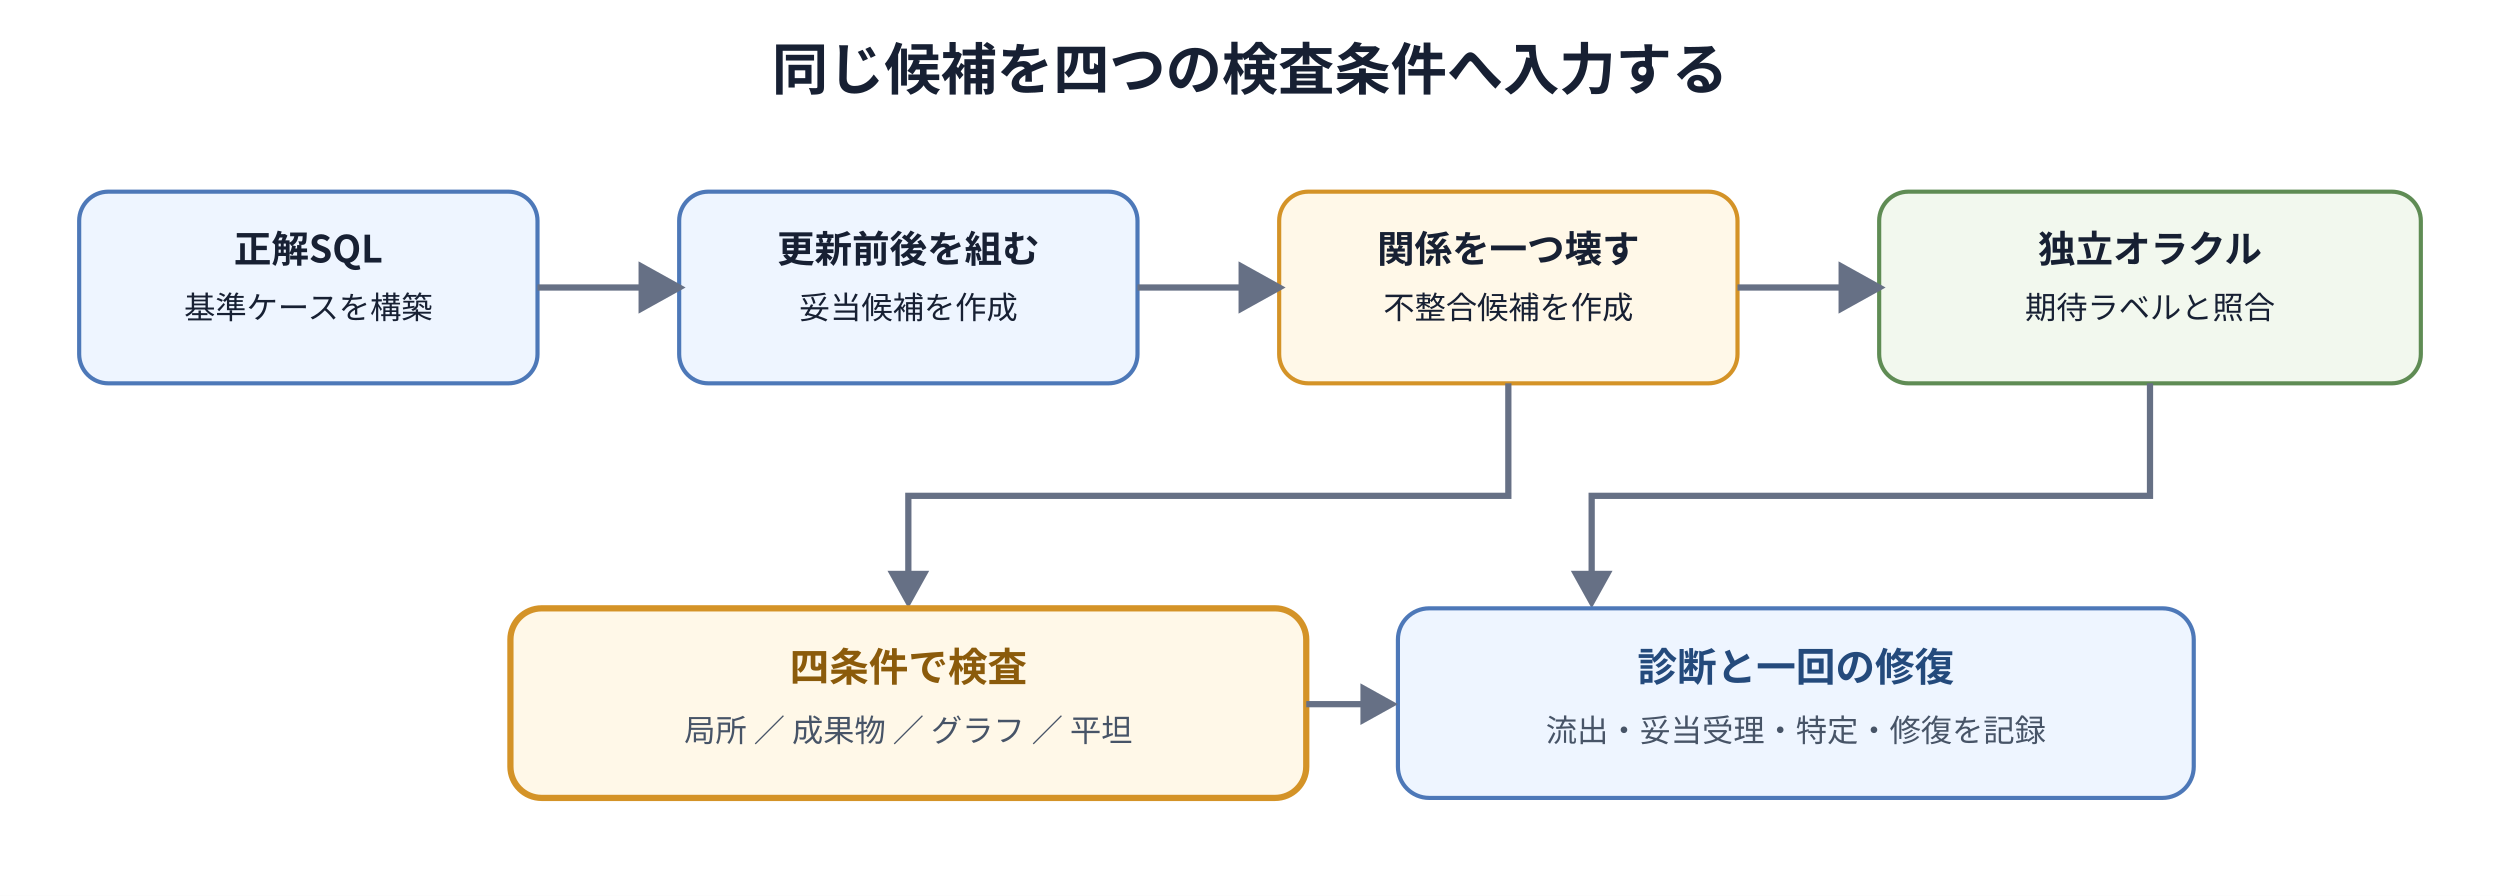
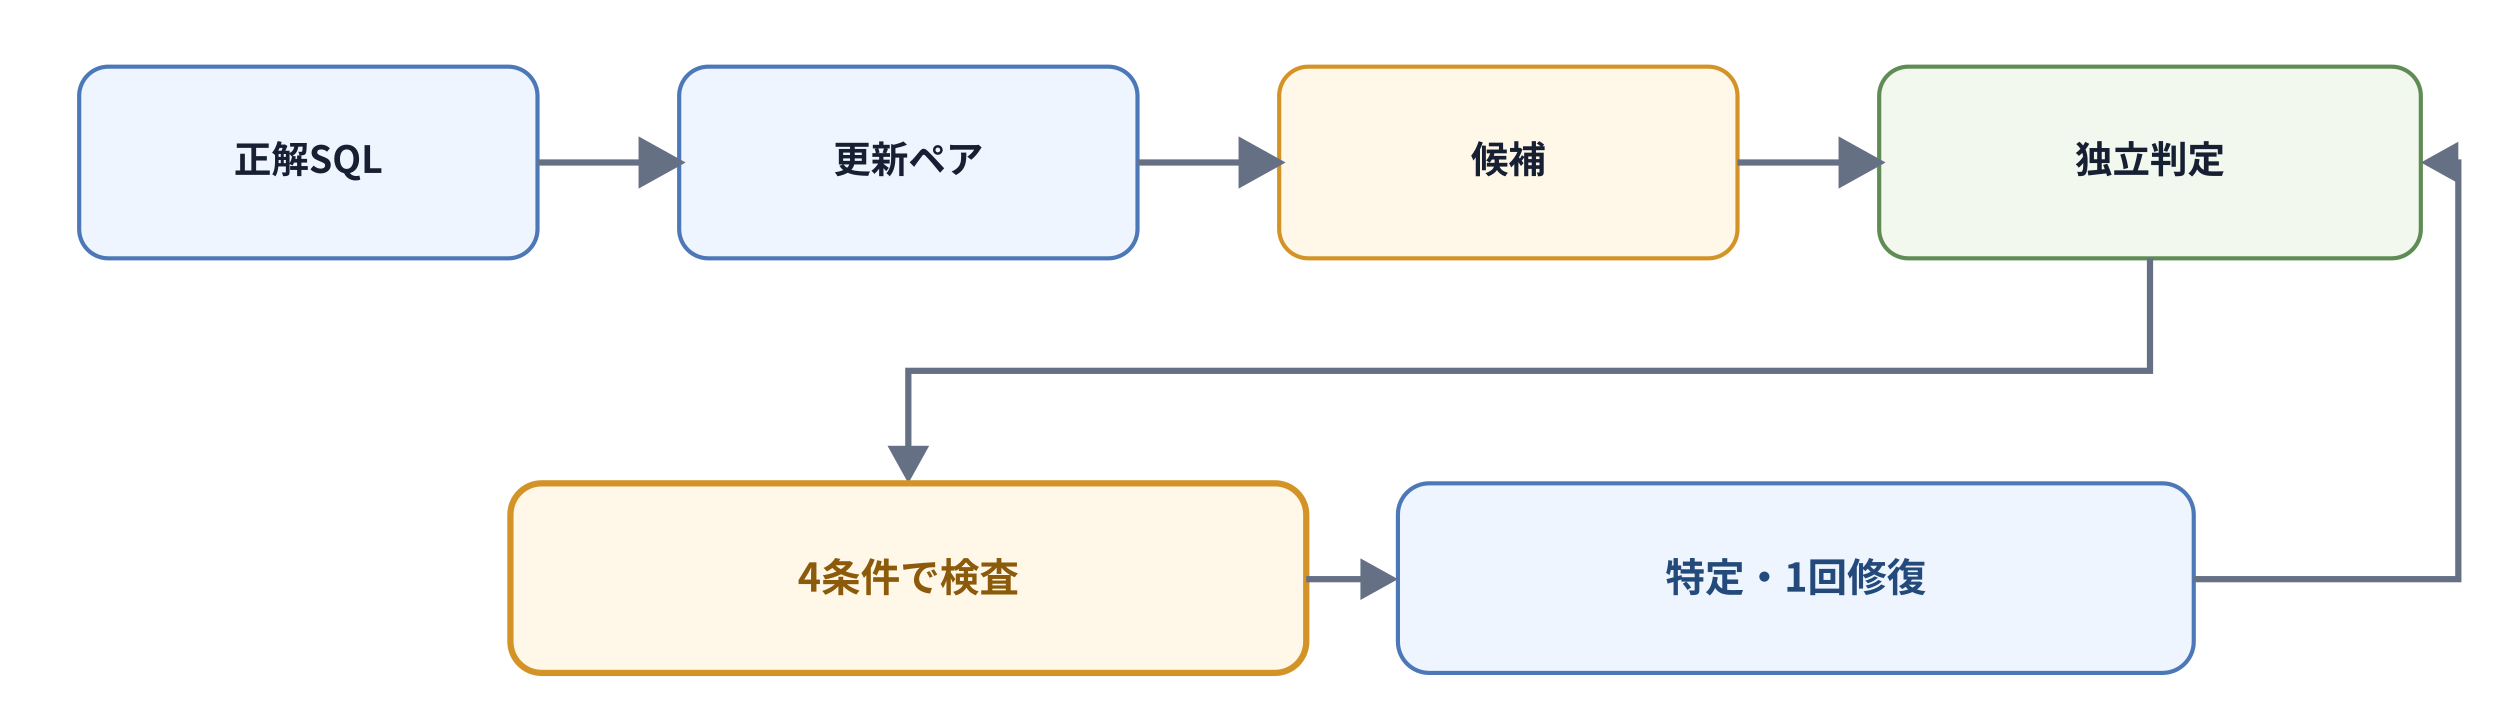
- <svg xmlns="http://www.w3.org/2000/svg" viewBox="0 0 1200 430" role="img" aria-labelledby="title description">
+ <svg xmlns="http://www.w3.org/2000/svg" viewBox="0 60 1200 340" role="img" aria-labelledby="title description">
  <rect width="1200" height="430" fill="#ffffff" />
-   <text x="600" y="43" text-anchor="middle" font-family="Noto Sans CJK JP, Hiragino Sans, sans-serif" font-size="27" font-weight="700" fill="#172033">同じ候補を四つの検査条件へ入力する</text>
  <g font-family="Noto Sans CJK JP, Hiragino Sans, sans-serif" text-anchor="middle" fill="#172033">
    <rect x="38" y="92" width="220" height="92" rx="14" fill="#eef5ff" stroke="#4d78b8" stroke-width="2" />
-     <text x="148" y="126" font-size="18" font-weight="700">正解SQL</text>
-     <text x="148" y="153" font-size="15">基準ケースを構築</text>
+     <text x="148" y="143" font-size="18" font-weight="700">正解SQL</text>
    <rect x="326" y="92" width="220" height="92" rx="14" fill="#eef5ff" stroke="#4d78b8" stroke-width="2" />
-     <text x="436" y="126" font-size="18" font-weight="700">更新前後を組む</text>
-     <text x="436" y="153" font-size="15">妥当候補を作成</text>
+     <text x="436" y="143" font-size="18" font-weight="700">更新ペア</text>
    <rect x="614" y="92" width="220" height="92" rx="14" fill="#fff8e8" stroke="#d49327" stroke-width="2" />
-     <text x="724" y="126" font-size="18" font-weight="700">関係を一つ壊す</text>
-     <text x="724" y="153" font-size="15">不整合候補を作成</text>
+     <text x="724" y="143" font-size="18" font-weight="700">候補</text>
    <rect x="902" y="92" width="260" height="92" rx="14" fill="#f2f8ee" stroke="#5f8c54" stroke-width="2" />
-     <text x="1032" y="126" font-size="18" font-weight="700">独立オラクル</text>
-     <text x="1032" y="153" font-size="15">期待ラベルと照合</text>
+     <text x="1032" y="143" font-size="18" font-weight="700">独立判定</text>
  </g>
  <g stroke="#667085" stroke-width="3" fill="#667085">
    <line x1="258" y1="138" x2="310" y2="138" />
    <polygon points="326,138 308,128 308,148" />
    <line x1="546" y1="138" x2="598" y2="138" />
    <polygon points="614,138 596,128 596,148" />
    <line x1="834" y1="138" x2="886" y2="138" />
    <polygon points="902,138 884,128 884,148" />
  </g>
-   <path d="M724 184 V238 H436 V276" fill="none" stroke="#667085" stroke-width="3" />
+   <path d="M1032 184 V238 H436 V276" fill="none" stroke="#667085" stroke-width="3" />
  <polygon points="436,292 426,274 446,274" fill="#667085" />
-   <path d="M1032 184 V238 H764 V276" fill="none" stroke="#667085" stroke-width="3" />
-   <polygon points="764,292 754,274 774,274" fill="#667085" />
  <rect x="245" y="292" width="382" height="91" rx="15" fill="#fff8e8" stroke="#d49327" stroke-width="3" />
-   <text x="436" y="327" text-anchor="middle" font-family="Noto Sans CJK JP, Hiragino Sans, sans-serif" font-size="19" font-weight="700" fill="#8b5b0b">四条件で検査</text>
-   <text x="436" y="356" text-anchor="middle" font-family="Noto Sans CJK JP, Hiragino Sans, sans-serif" font-size="15" fill="#475467">局所 ／ 成果物 ／ グラフ ／ 平坦</text>
+   <text x="436" y="344" text-anchor="middle" font-family="Noto Sans CJK JP, Hiragino Sans, sans-serif" font-size="19" font-weight="700" fill="#8b5b0b">4条件で検査</text>
  <rect x="671" y="292" width="382" height="91" rx="15" fill="#eef5ff" stroke="#4d78b8" stroke-width="2" />
-   <text x="862" y="327" text-anchor="middle" font-family="Noto Sans CJK JP, Hiragino Sans, sans-serif" font-size="19" font-weight="700" fill="#244a7c">診断と一回の修復</text>
-   <text x="862" y="356" text-anchor="middle" font-family="Noto Sans CJK JP, Hiragino Sans, sans-serif" font-size="15" fill="#475467">流出・妥当受理・特定・修復を記録</text>
+   <text x="862" y="344" text-anchor="middle" font-family="Noto Sans CJK JP, Hiragino Sans, sans-serif" font-size="19" font-weight="700" fill="#244a7c">特定・1回修復</text>
  <line x1="627" y1="338" x2="655" y2="338" stroke="#667085" stroke-width="3" />
  <polygon points="671,338 653,328 653,348" fill="#667085" />
+   <path d="M1053 338 H1180 V138 H1178" fill="none" stroke="#667085" stroke-width="3" />
+   <polygon points="1162,138 1180,128 1180,148" fill="#667085" />
</svg>
